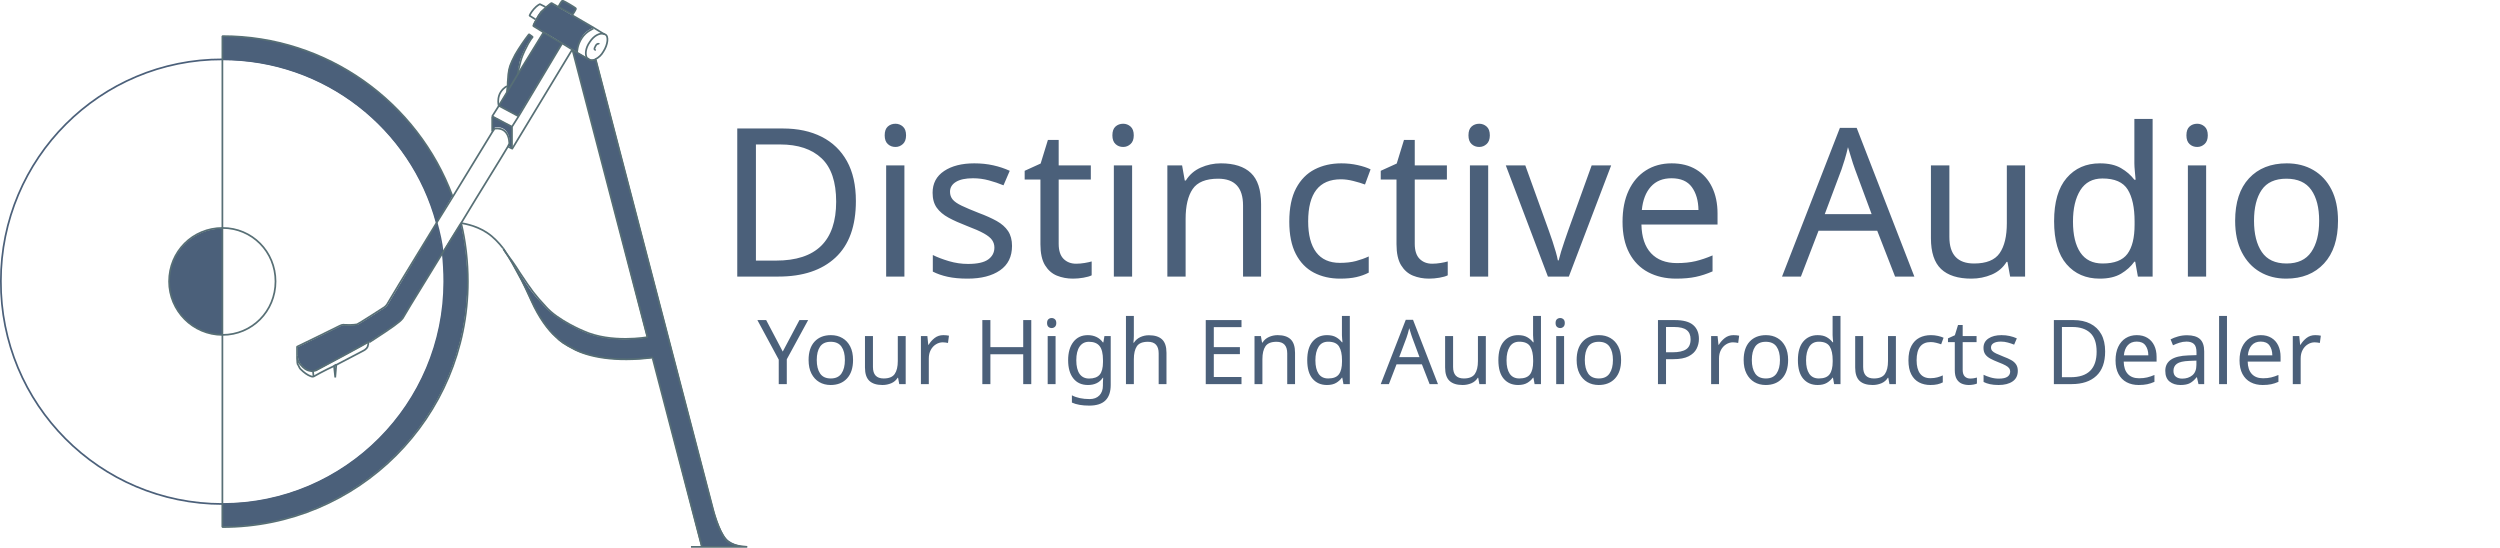
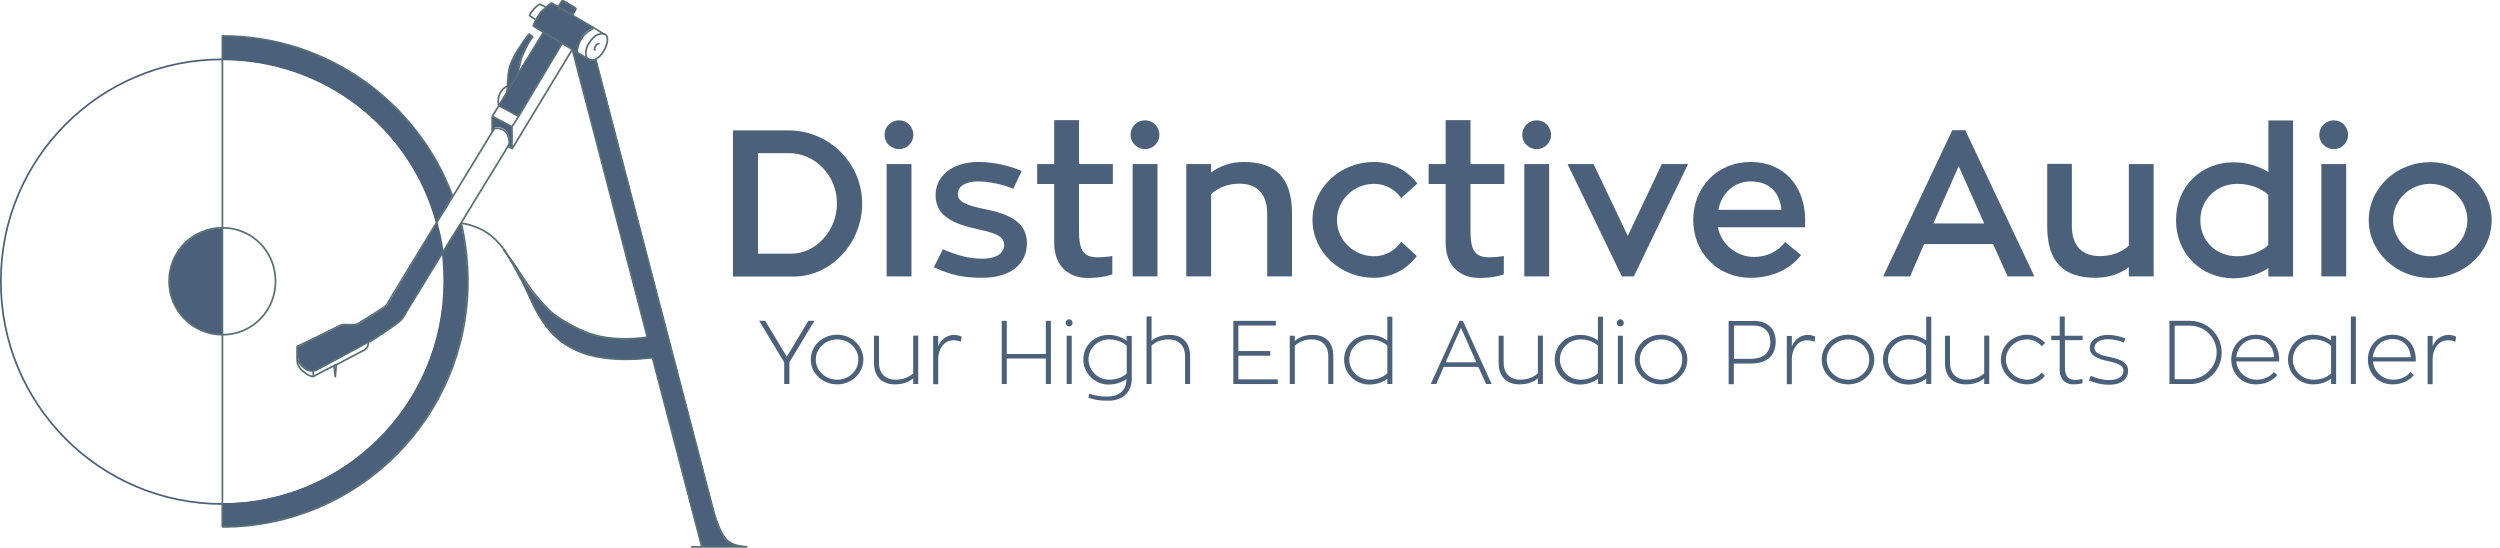
- <svg xmlns="http://www.w3.org/2000/svg" version="1.1" id="Layer_1" x="0px" y="0px" viewBox="1.4 630.2 1440 315.5" enable-background="new 1.4 630.2 1440 315.5" xml:space="preserve">
+ <svg xmlns="http://www.w3.org/2000/svg" version="1.1" id="Layer_1" x="0px" y="0px" viewBox="1.4 832.5 1440 315.5" enable-background="new 1.4 832.5 1440 315.5" xml:space="preserve">
  <g id="Stripes_2">
</g>
  <g id="Stripes_1">
</g>
  <g id="Graphic">
</g>
  <g id="Logo">
-     <text transform="matrix(1 0 0 1 414.4678 789.5049)" fill="#4B607A" font-family="'ZonaPro-SemiBold'" font-size="119.451">Distinctive Audio</text>
-     <text transform="matrix(1 0 0 1 437.6553 851.4435)" fill="#4B607A" font-family="'ZonaPro-Light'" font-size="51.64">Your High End Audio Products Dealer</text>
+     <g enable-background="new    ">
+       <path fill="#4B607A" d="M458.4,991.8h-34.8v-84.2h32c23.4,0,42.4,18.9,42.4,42.2C498.1,972,480.5,991.8,458.4,991.8z M457.1,978.6    c14.5,0,26.4-13.5,26.4-28.9c0-16-12.5-29-27.8-29H438v57.9H457.1z" />
+       <path fill="#4B607A" d="M510.9,910.2c0-4.7,3.7-8.4,8.4-8.4c4.5,0,8.2,3.7,8.2,8.4c0,4.5-3.7,8.2-8.2,8.2    C514.6,918.4,510.9,914.7,510.9,910.2z M512.1,927h14.3v64.7h-14.3V927z" />
+       <path fill="#4B607A" d="M544.5,976.1c7.9,3.3,14.5,5.4,22.8,5.4c9.1,0,12.5-3.9,12.5-8c0-4.8-4.7-6.7-15.3-9    c-14-3-24.2-7.6-24.2-19.6c0-11.2,9.9-19.1,24.5-19.1c9.8,0,17.9,2.3,25.1,5.1l-4.8,10.3c-6.3-2.5-13.9-4.2-20.5-4.2    c-7.2,0-11.5,2.9-11.5,7.3s4.8,6.5,15.8,8.7c14.9,3,24,8,24,19.6c0,11.7-9,19.9-25.9,19.9c-11,0-18.6-1.8-27.7-6.1L544.5,976.1z" />
+       <path fill="#4B607A" d="M622.9,938.5v26.8c0,11.7,2.6,15.4,11,15.4c3.3,0,6-0.4,8.2-0.7v10.5c-1.1,0.4-5.7,2.1-14.3,2.1    c-10.6,0-19.2-6.7-19.2-20.1v-34h-9.8V927h9.8v-25.3h14.3V927h19.5v11.5H622.9z" />
+       <path fill="#4B607A" d="M652.6,910.2c0-4.7,3.7-8.4,8.4-8.4c4.5,0,8.2,3.7,8.2,8.4c0,4.5-3.7,8.2-8.2,8.2    C656.4,918.4,652.6,914.7,652.6,910.2z M653.8,927h14.3v64.7h-14.3V927z" />
+       <path fill="#4B607A" d="M745.6,955.4v36.3h-14.3v-36.3c0-11.3-6-17.1-15.9-17.1c-6.8,0-12.2,2.2-16.4,6v47.4h-14.3V927H699v4.9    c5-3.9,11.6-6.1,18.8-6.1C736.1,925.8,745.6,934.9,745.6,955.4z" />
+       <path fill="#4B607A" d="M817.5,980c-5.9,7.8-14.8,12.5-24.7,12.5c-19.5,0-35.4-14.9-35.4-33.3c0-18.5,15.9-33.4,35.4-33.4    c10.3,0,19.1,4.8,25,12.4l-9.3,8.4c-3.5-5-9.2-8.2-15.6-8.2c-11.8,0-21.4,9.3-21.4,20.9c0,11.5,9.6,20.8,21.4,20.8    c6.3,0,12.1-3.2,15.6-8.4L817.5,980z" />
+       <path fill="#4B607A" d="M848.4,938.5v26.8c0,11.7,2.6,15.4,11,15.4c3.3,0,6-0.4,8.2-0.7v10.5c-1.1,0.4-5.7,2.1-14.3,2.1    c-10.6,0-19.2-6.7-19.2-20.1v-34h-9.8V927h9.8v-25.3h14.3V927h19.5v11.5H848.4z" />
+       <path fill="#4B607A" d="M878.2,910.2c0-4.7,3.7-8.4,8.4-8.4c4.5,0,8.2,3.7,8.2,8.4c0,4.5-3.7,8.2-8.2,8.2    C881.9,918.4,878.2,914.7,878.2,910.2z M879.4,927h14.3v64.7h-14.3V927z" />
+       <path fill="#4B607A" d="M973.7,927l-31.2,64.7h-6.9L904.3,927h15l19.7,41.4l19.6-41.4H973.7z" />
+       <path fill="#4B607A" d="M990.9,963.4c2,10.3,11.2,17.1,20.9,17.1c7.2,0,13.9-3.2,17.8-8.6l9.2,7.5c-6,8-16.5,13.1-29,13.1    c-19.6,0-33.1-14.9-33.1-33.3c0-18.5,13.5-33.4,33.1-33.4c19.4,0,31.4,14.1,31.4,33.8c0,1.7-0.1,3.8-0.1,3.8H990.9z M991.2,953.4    h36.3c-0.8-9-6-16.4-17.7-16.4C1000,937,992.8,944.2,991.2,953.4z" />
+       <path fill="#4B607A" d="M1149.4,973.1h-39.7l-8.1,18.6h-15.5l39.8-84.2h7.5l39.8,84.2h-15.4L1149.4,973.1z M1115,961.2h29.3    l-14.7-33L1115,961.2z" />
+       <path fill="#4B607A" d="M1241.9,927v64.7h-14.3v-5.3c-5.1,3.9-11.9,6.1-19.2,6.1c-18.4,0-27.8-9.1-27.8-29.6v-36h14.2v36    c0,11.3,6.1,17.1,16,17.1c6.9,0,12.5-2.1,16.8-6V927H1241.9z" />
+       <path fill="#4B607A" d="M1322.2,901.7v90.1h-14.2v-4.9c-5.5,3.7-12.8,5.9-20.2,5.9c-18.2,0-33-13.9-33-33.4    c0-19.9,14.8-33.4,33-33.4c7.5,0,14.6,2.1,20.2,5.6v-29.7H1322.2z M1307.9,973.7v-29c-4.4-3.9-10.6-6.3-17.8-6.3    c-12.1,0-21.3,9.1-21.3,20.9c0,12.2,9.2,20.8,21.3,20.8C1297.2,980,1303.5,977.7,1307.9,973.7z" />
+       <path fill="#4B607A" d="M1337.3,910.2c0-4.7,3.7-8.4,8.4-8.4c4.5,0,8.2,3.7,8.2,8.4c0,4.5-3.7,8.2-8.2,8.2    C1341,918.4,1337.3,914.7,1337.3,910.2z M1338.5,927h14.3v64.7h-14.3V927z" />
+       <path fill="#4B607A" d="M1436.6,959.3c0,18.4-15.9,33.3-35.4,33.3s-35.4-14.9-35.4-33.3c0-18.5,15.9-33.4,35.4-33.4    S1436.6,940.8,1436.6,959.3z M1422.6,959.3c0-11.6-9.6-20.9-21.4-20.9s-21.4,9.3-21.4,20.9c0,11.5,9.6,20.8,21.4,20.8    S1422.6,970.7,1422.6,959.3z" />
+     </g>
+     <g enable-background="new    ">
+       <path fill="#4B607A" d="M470.5,1017.3l-14.4,23.9v12.5h-3v-12.5l-14.4-23.9h3.5l12.4,20.7l12.4-20.7H470.5z" />
+       <path fill="#4B607A" d="M498.7,1039.6c0,7.9-6.8,14.3-15.1,14.3c-8.4,0-15.2-6.4-15.2-14.3c0-8,6.8-14.3,15.2-14.3    C491.9,1025.3,498.7,1031.7,498.7,1039.6z M495.8,1039.6c0-6.5-5.5-11.6-12.2-11.6s-12.3,5.2-12.3,11.6c0,6.4,5.5,11.6,12.3,11.6    S495.8,1046.1,495.8,1039.6z" />
+       <path fill="#4B607A" d="M530.3,1025.9v27.8h-2.9v-3.3c-2.5,2.3-6.4,3.5-10.6,3.5c-7,0-12-4.1-12-12.4v-15.6h2.9v15.6    c0,6.4,4.1,9.7,9.4,9.7c4.3,0,7.6-1.3,10.3-3.6v-21.8H530.3z" />
+       <path fill="#4B607A" d="M541.8,1032c1.7-4,4.9-6.6,9.3-6.6c1.3,0,2.7,0.3,4.2,1l-0.4,3c-1.5-0.7-3-0.9-4.3-0.9    c-5.4,0-8.8,4.9-8.8,10.9v14.4h-2.9v-27.8h2.9V1032z" />
+       <path fill="#4B607A" d="M606.7,1017.3v36.4h-2.9V1039h-22.5v14.7h-2.9v-36.4h2.9v19.1h22.5v-19.1H606.7z" />
+       <path fill="#4B607A" d="M615.2,1018.5c0-1.1,0.9-2.1,2-2.1s2,0.9,2,2.1s-0.9,2-2,2S615.2,1019.6,615.2,1018.5z M615.8,1025.9h2.9    v27.8h-2.9V1025.9z" />
+       <path fill="#4B607A" d="M653.3,1025.9v24.7c0,6.8-4.2,12.7-13.5,12.7c-6.3,0-7.5-0.6-11.5-1.7l0.6-2.3c3.7,1.1,5.5,1.6,10.4,1.6    c7.5,0,10.7-4.4,10.9-9v-1.1c-2.6,2-6.2,3.2-10.3,3.2c-8,0-14.5-6.5-14.5-14.5c0-8,6.5-14.1,14.5-14.1c4,0,7.8,1.3,10.4,3.4v-2.8    H653.3z M640.3,1051.2c4.2,0,7.7-1.3,10.1-3.6v-15.9c-2.4-2.3-6-3.7-10.1-3.7c-6.6,0-11.9,5.1-11.9,11.4    C628.4,1045.9,633.7,1051.2,640.3,1051.2z" />
+       <path fill="#4B607A" d="M686.9,1037.7v16H684v-16c0-6.4-4.1-9.7-9.4-9.7c-4.1,0-7.3,1.3-9.9,3.5v22.2h-2.9v-38.9h2.9v14    c2.5-2.2,6.1-3.4,10.2-3.4C682,1025.3,686.9,1029.4,686.9,1037.7z" />
+       <path fill="#4B607A" d="M737.4,1051v2.7h-25.6v-36.4h24.5v2.7h-21.6v14.7h18.4v2.7h-18.4v13.6H737.4z" />
+       <path fill="#4B607A" d="M769.4,1037.7v16h-2.9v-16c0-6.4-4-9.7-9.4-9.7c-4.1,0-7.3,1.3-9.9,3.6v22.1h-2.9v-27.8h2.9v3    c2.5-2.3,6.1-3.5,10.2-3.5C764.5,1025.3,769.4,1029.4,769.4,1037.7z" />
+       <path fill="#4B607A" d="M803.4,1014.8v38.9h-2.9v-3.1c-2.5,2.1-6.4,3.4-10.4,3.4c-8,0-14.5-6.2-14.5-14.3    c0-8.2,6.5-14.3,14.5-14.3c4.2,0,7.7,1.2,10.4,3.3v-13.8H803.4z M800.5,1047.5v-15.9c-2.4-2.2-5.8-3.6-10-3.6    c-6.6,0-11.9,5.1-11.9,11.6s5.3,11.6,11.9,11.6C794.5,1051.2,798.1,1049.8,800.5,1047.5z" />
+       <path fill="#4B607A" d="M852.9,1043.8H833l-4.3,9.9h-3.2l16.6-36.4h1.9l16.6,36.4h-3.2L852.9,1043.8z M834.1,1041.2h17.7    l-8.9-19.9L834.1,1041.2z" />
+       <path fill="#4B607A" d="M890.1,1025.9v27.8h-2.9v-3.3c-2.5,2.3-6.4,3.5-10.6,3.5c-7,0-12-4.1-12-12.4v-15.6h2.9v15.6    c0,6.4,4.1,9.7,9.4,9.7c4.3,0,7.6-1.3,10.3-3.6v-21.8H890.1z" />
+       <path fill="#4B607A" d="M924.7,1014.8v38.9h-2.9v-3.1c-2.5,2.1-6.4,3.4-10.4,3.4c-8,0-14.5-6.2-14.5-14.3    c0-8.2,6.5-14.3,14.5-14.3c4.2,0,7.7,1.2,10.4,3.3v-13.8H924.7z M921.8,1047.5v-15.9c-2.4-2.2-5.8-3.6-10-3.6    c-6.6,0-11.9,5.1-11.9,11.6s5.3,11.6,11.9,11.6C915.8,1051.2,919.4,1049.8,921.8,1047.5z" />
+       <path fill="#4B607A" d="M932.7,1018.5c0-1.1,0.9-2.1,2-2.1s2,0.9,2,2.1s-0.9,2-2,2S932.7,1019.6,932.7,1018.5z M933.3,1025.9h2.9    v27.8h-2.9V1025.9z" />
+       <path fill="#4B607A" d="M973.3,1039.6c0,7.9-6.8,14.3-15.1,14.3c-8.4,0-15.2-6.4-15.2-14.3c0-8,6.8-14.3,15.2-14.3    C966.5,1025.3,973.3,1031.7,973.3,1039.6z M970.4,1039.6c0-6.5-5.5-11.6-12.2-11.6s-12.3,5.2-12.3,11.6c0,6.4,5.5,11.6,12.3,11.6    S970.4,1046.1,970.4,1039.6z" />
+       <path fill="#4B607A" d="M1011.2,1017.3c9.6,0,13,5.7,13,11.9c0,9-5.9,12.7-14.3,12.7h-9.8v11.9h-3v-36.4H1011.2z M1009.7,1039.2    c6.9,0,11.4-3.1,11.4-9.9c0-4.9-2.6-9.3-10.2-9.3h-10.7v19.2H1009.7z" />
+       <path fill="#4B607A" d="M1033.5,1032c1.7-4,4.9-6.6,9.3-6.6c1.3,0,2.7,0.3,4.2,1l-0.4,3c-1.5-0.7-3-0.9-4.3-0.9    c-5.4,0-8.8,4.9-8.8,10.9v14.4h-2.9v-27.8h2.9V1032z" />
+       <path fill="#4B607A" d="M1081,1039.6c0,7.9-6.8,14.3-15.1,14.3c-8.4,0-15.2-6.4-15.2-14.3c0-8,6.8-14.3,15.2-14.3    C1074.2,1025.3,1081,1031.7,1081,1039.6z M1078.1,1039.6c0-6.5-5.5-11.6-12.2-11.6c-6.8,0-12.3,5.2-12.3,11.6    c0,6.4,5.5,11.6,12.3,11.6C1072.6,1051.2,1078.1,1046.1,1078.1,1039.6z" />
+       <path fill="#4B607A" d="M1113.8,1014.8v38.9h-2.9v-3.1c-2.5,2.1-6.4,3.4-10.4,3.4c-8,0-14.5-6.2-14.5-14.3    c0-8.2,6.5-14.3,14.5-14.3c4.2,0,7.7,1.2,10.4,3.3v-13.8H1113.8z M1110.8,1047.5v-15.9c-2.4-2.2-5.8-3.6-10-3.6    c-6.6,0-11.9,5.1-11.9,11.6s5.3,11.6,11.9,11.6C1104.9,1051.2,1108.4,1049.8,1110.8,1047.5z" />
+       <path fill="#4B607A" d="M1147.2,1025.9v27.8h-2.9v-3.3c-2.5,2.3-6.4,3.5-10.6,3.5c-7,0-12-4.1-12-12.4v-15.6h2.9v15.6    c0,6.4,4.1,9.7,9.4,9.7c4.3,0,7.6-1.3,10.3-3.6v-21.8H1147.2z" />
+       <path fill="#4B607A" d="M1179.3,1049c-2.5,3-6.2,4.9-10.2,4.9c-8.4,0-15.2-6.4-15.2-14.3c0-8,6.8-14.3,15.2-14.3    c4.1,0,7.7,1.9,10.3,4.8l-2,1.8c-2-2.4-5-3.9-8.3-3.9c-6.8,0-12.3,5.2-12.3,11.6c0,6.4,5.5,11.6,12.3,11.6c3.3,0,6.2-1.6,8.3-4.1    L1179.3,1049z" />
+       <path fill="#4B607A" d="M1190.8,1028.4v15.8c0,5.2,2.2,7.1,5.8,7.1c2.1,0,3.4-0.3,4.3-0.5v2.4c-0.8,0.3-2.6,0.7-5.3,0.7    c-4.3,0-7.8-2.7-7.8-8.2v-17.3h-4.9v-2.5h4.9v-11.1h2.9v11.1h10.3v2.5H1190.8z" />
+       <path fill="#4B607A" d="M1205.7,1049c3.2,1.3,6.6,2.4,10.5,2.4c6.1,0,8.3-2.7,8.3-5.4c0-3.1-3.6-4.4-8.9-5.5    c-6.1-1.3-10.5-3.2-10.5-7.6c0-4.4,4.4-7.5,10.3-7.5c3.7,0,7.1,0.8,10.3,2.1l-1,2.3c-2.9-1.3-6.1-1.9-9.4-1.9    c-4.3,0-7.5,2.1-7.5,5c0,2.8,3,4.1,8.6,5.2c6.5,1.3,10.8,3.2,10.8,7.9c0,4.3-3.2,8.1-11,8.1c-4.4,0-8.2-1-11.6-2.5L1205.7,1049z" />
+       <path fill="#4B607A" d="M1264,1053.7h-13v-36.4h11.8c10.1,0,18.3,8.2,18.3,18.2C1281.2,1045.2,1273.6,1053.1,1264,1053.7z     M1263.8,1050.9c7.9-0.6,14.4-7.3,14.4-15.4c0-8.5-6.9-15.4-15.3-15.4h-8.9v30.8H1263.8z" />
+       <path fill="#4B607A" d="M1314.2,1040.7h-24.7c0.7,6.2,5.7,10.5,11.7,10.5c4,0,7.6-1.5,9.9-4.4l2,1.7c-2.6,3.3-7,5.4-12.3,5.4    c-8.4,0-14.2-6.4-14.2-14.3c0-8,5.8-14.3,14.2-14.3c8.3,0,13.4,6,13.4,14.5V1040.7z M1289.5,1038.3h21.8    c-0.4-6-4.1-10.5-10.5-10.5C1294.4,1027.8,1290,1032.4,1289.5,1038.3z" />
+       <path fill="#4B607A" d="M1347,1025.9v27.8h-2.9v-3.1c-2.7,2.1-6.2,3.3-10.4,3.3c-8.2,0-14.4-6.5-14.4-14.3    c0-7.7,6.2-14.3,14.4-14.3c4,0,7.8,1.3,10.4,3.5v-2.9H1347z M1344.1,1031.7c-2.4-2.3-6-3.7-10.1-3.7c-6.7,0-11.9,5.2-11.9,11.6    c0,6.4,5.2,11.6,11.9,11.6c4.2,0,7.7-1.3,10.1-3.6V1031.7z" />
+       <path fill="#4B607A" d="M1355.5,1014.8h2.9v38.9h-2.9V1014.8z" />
+       <path fill="#4B607A" d="M1392.9,1040.7h-24.7c0.7,6.2,5.7,10.5,11.7,10.5c4,0,7.6-1.5,9.9-4.4l2,1.7c-2.6,3.3-7,5.4-12.3,5.4    c-8.4,0-14.2-6.4-14.2-14.3c0-8,5.8-14.3,14.2-14.3c8.3,0,13.4,6,13.4,14.5V1040.7z M1368.2,1038.3h21.8    c-0.4-6-4.1-10.5-10.5-10.5C1373.1,1027.8,1368.7,1032.4,1368.2,1038.3z" />
+       <path fill="#4B607A" d="M1402.6,1032c1.7-4,4.9-6.6,9.3-6.6c1.3,0,2.7,0.3,4.2,1l-0.4,3c-1.5-0.7-3-0.9-4.3-0.9    c-5.4,0-8.8,4.9-8.8,10.9v14.4h-2.9v-27.8h2.9V1032z" />
+     </g>
    <g id="DA">
      <g id="XMLID_2_">
        <g>
-           <path fill="#4B607A" d="M377.3,836.5c-21.9,2.5-36.8-0.9-44.5-4.4c-6.3-3.2-8.5-4.7-11.4-7.6c-4.1-3.8-9.5-11.1-13.9-20.4      c-1.6-3.2-4.7-10.4-8.5-17.2c-3.5-6.6-7.3-12.3-7.9-13c0.9,0.9,1.6,2.2,2.2,3.2c3.8,5.4,7,10.1,7,10.1c7,11.1,8.2,12.3,15.3,20      c7,7.6,21.6,13.9,21.6,13.9c16.2,7.3,36.8,3.5,36.8,3.5l-42.8-165.9l2.8,1.6l6,3.5l0,0c0,0.3,0.3,0.3,0.6,0.3      c0.9,0.6,2.5,0.6,4.1-0.3l0,0c0,0,67,256.9,67.6,259.2c0,0,3.2,12.7,7.6,17.5c3.2,3.5,9.7,4.4,11.5,4.7c-1.3,0-17.2,0-26.1,0      L377.3,836.5L377.3,836.5z" />
-           <path fill="#4B607A" d="M315.7,634.2c1.3-0.9,2.5-1.9,2.8-2.2h0.3l3.8,2.2l8.2,4.7l12.3,7.3c-0.6,0.3-4.4,1.6-6.6,5.4      c-2.5,4.1-2.8,8.5-2.8,8.5l-2.8-1.6c0,0-2.2-1.6-5.7-3.5c-3.5-2.2-7.6-4.7-11.1-6.6c-3.2-1.9-5.7-3.5-5.7-3.5v-0.3      c0,0,0.6-1.6,1.6-3.5c0.6-1.3,1.6-2.8,2.8-4.4C313.5,636.1,314.8,635.2,315.7,634.2z" />
-           <path fill="#4B607A" d="M333.1,635.4v0.3c-0.3,0.9-1.9,3.2-1.9,3.2l-8.2-4.6c0,0,0.9-1.9,1.9-3.2c0.3-0.3,0.3-0.3,0.3-0.3      s0.3,0,0.6,0c0.9,0.3,6.3,3.5,7,4.1C333.1,635.2,333.1,635.4,333.1,635.4z" />
-           <path fill="#4B607A" d="M325.2,655.2L325.2,655.2l-25.4,42l-11.1-6.3l4.7-7.9l6-9.8l15-24.5      C317.6,650.7,322.1,653.2,325.2,655.2z" />
-           <path fill="#4B607A" d="M306.1,649.8l2.2,1.6c0,0-2.2,1.8-5.3,8.5c-0.6,1.3-1.6,3.5-2.2,5.7c-0.9,3.8-1,5.7-1,7.9l-6.6,9.8l0,0      c0,0,0-1.3,0.3-3.5c0-1.3,0-2.8,0.3-4.7c0-3.2,0.9-6.3,1.3-7.3c0.3-0.9,1.3-3.2,2.8-6C300.1,658.1,303.8,652.9,306.1,649.8z" />
-           <path fill="#4B607A" d="M296.3,703.2v12.4l0,0l-2.2-1.6l0,0c0.6-1.3,0.9-1.9,0.9-1.9c-0.3-6.6-3.8-9.2-8.5-8.5l-1.3,1.9l0,0      v-8.5l0,0L296.3,703.2z" />
-           <path fill="#4B607A" d="M266.8,759c2.5,10.8,3.8,21.9,3.8,33.3c0,78.2-63.2,141.4-141.4,141.4v-13.4c70.8,0,128-57.5,128-128      c0-5.7-0.3-11.1-0.9-16.9C259.5,770.1,263,764.2,266.8,759L266.8,759z" />
-           <path fill="#4B607A" d="M262,743.1L262,743.1l-9.2,15.6c-14.6-54.3-64.5-94-123.2-94V651C190.3,650.9,242,689.4,262,743.1z" />
-           <path fill="#4B607A" d="M252.8,758.6c1.6,5.4,2.5,11.1,3.5,17.2c-10.1,16.6-18.1,29.5-18.1,29.5s-3.8,6.3-4.7,7.9      c-1.3,1.6-2.2,2.2-5.1,4.4c-5.7,4.1-13.9,9.2-14.2,9.5c-0.6,0.6-30.5,16.6-30.5,16.6l-1.3,0.3c-0.3,0-1.6,0-1.6,0      c-2.5-0.3-4.1-1.6-5.7-3.5c-0.6-0.6-1.3-1.9-1.6-2.5c-0.3-0.9-0.6-2.5-0.6-2.8c0-1.6,0-4.1,0-5.1c0,0,22.9-11.1,24.5-12      s2.8-0.6,2.8-0.6c4.7,0.3,7.3-0.3,7.3-0.3c0.9-0.3,15.6-9.8,15.6-9.8s0.9-0.6,1.6-1.6c0.6-0.9,1.9-3.2,1.9-3.2l5.1-8.5      L252.8,758.6z" />
-           <path fill="#4B607A" d="M129.6,761.8v61.3c-17.2,0-30.8-13.6-30.8-30.8C98.8,775.5,112.5,761.8,129.6,761.8z" />
+           <path fill="#4B607A" d="M377.3,1038.8c-21.9,2.5-36.8-0.9-44.5-4.4c-6.3-3.2-8.5-4.7-11.4-7.6c-4.1-3.8-9.5-11.1-13.9-20.4      c-1.6-3.2-4.7-10.4-8.5-17.2c-3.5-6.6-7.3-12.3-7.9-13c0.9,0.9,1.6,2.2,2.2,3.2c3.8,5.4,7,10.1,7,10.1c7,11.1,8.2,12.3,15.3,20      c7,7.6,21.6,13.9,21.6,13.9c16.2,7.3,36.8,3.5,36.8,3.5l-42.8-165.9l2.8,1.6l6,3.5l0,0c0,0.3,0.3,0.3,0.6,0.3      c0.9,0.6,2.5,0.6,4.1-0.3l0,0c0,0,67,256.9,67.6,259.2c0,0,3.2,12.7,7.6,17.5c3.2,3.5,9.7,4.4,11.5,4.7c-1.3,0-17.2,0-26.1,0      L377.3,1038.8L377.3,1038.8z" />
+           <path fill="#4B607A" d="M315.7,836.5c1.3-0.9,2.5-1.9,2.8-2.2h0.3l3.8,2.2l8.2,4.7l12.3,7.3c-0.6,0.3-4.4,1.6-6.6,5.4      c-2.5,4.1-2.8,8.5-2.8,8.5l-2.8-1.6c0,0-2.2-1.6-5.7-3.5c-3.5-2.2-7.6-4.7-11.1-6.6c-3.2-1.9-5.7-3.5-5.7-3.5v-0.3      c0,0,0.6-1.6,1.6-3.5c0.6-1.3,1.6-2.8,2.8-4.4C313.5,838.3,314.8,837.5,315.7,836.5z" />
+           <path fill="#4B607A" d="M333.1,837.7v0.3c-0.3,0.9-1.9,3.2-1.9,3.2l-8.2-4.6c0,0,0.9-1.9,1.9-3.2c0.3-0.3,0.3-0.3,0.3-0.3      s0.3,0,0.6,0c0.9,0.3,6.3,3.5,7,4.1C333.1,837.5,333.1,837.7,333.1,837.7z" />
+           <path fill="#4B607A" d="M325.2,857.5L325.2,857.5l-25.4,42l-11.1-6.3l4.7-7.9l6-9.8l15-24.5C317.6,853,322.1,855.5,325.2,857.5z      " />
+           <path fill="#4B607A" d="M306.1,852l2.2,1.6c0,0-2.2,1.8-5.3,8.5c-0.6,1.3-1.6,3.5-2.2,5.7c-0.9,3.8-1,5.7-1,7.9l-6.6,9.8l0,0      c0,0,0-1.3,0.3-3.5c0-1.3,0-2.8,0.3-4.7c0-3.2,0.9-6.3,1.3-7.3c0.3-0.9,1.3-3.2,2.8-6C300.1,860.3,303.8,855.2,306.1,852z" />
+           <path fill="#4B607A" d="M296.3,905.5v12.4l0,0l-2.2-1.6l0,0c0.6-1.3,0.9-1.9,0.9-1.9c-0.3-6.6-3.8-9.2-8.5-8.5l-1.3,1.9l0,0      v-8.5l0,0L296.3,905.5z" />
+           <path fill="#4B607A" d="M266.8,961.2c2.5,10.8,3.8,21.9,3.8,33.3c0,78.2-63.2,141.4-141.4,141.4v-13.4c70.8,0,128-57.5,128-128      c0-5.7-0.3-11.1-0.9-16.9C259.5,972.3,263,966.5,266.8,961.2L266.8,961.2z" />
+           <path fill="#4B607A" d="M262,945.3L262,945.3l-9.2,15.6c-14.6-54.3-64.5-94-123.2-94v-13.7C190.3,853.2,242,891.7,262,945.3z" />
+           <path fill="#4B607A" d="M252.8,960.8c1.6,5.4,2.5,11.1,3.5,17.2c-10.1,16.6-18.1,29.5-18.1,29.5s-3.8,6.3-4.7,7.9      c-1.3,1.6-2.2,2.2-5.1,4.4c-5.7,4.1-13.9,9.2-14.2,9.5c-0.6,0.6-30.5,16.6-30.5,16.6l-1.3,0.3c-0.3,0-1.6,0-1.6,0      c-2.5-0.3-4.1-1.6-5.7-3.5c-0.6-0.6-1.3-1.9-1.6-2.5c-0.3-0.9-0.6-2.5-0.6-2.8c0-1.6,0-4.1,0-5.1c0,0,22.9-11.1,24.5-12      s2.8-0.6,2.8-0.6c4.7,0.3,7.3-0.3,7.3-0.3c0.9-0.3,15.6-9.8,15.6-9.8s0.9-0.6,1.6-1.6c0.6-0.9,1.9-3.2,1.9-3.2l5.1-8.5      L252.8,960.8z" />
+           <path fill="#4B607A" d="M129.6,964v61.3c-17.2,0-30.8-13.6-30.8-30.8C98.8,977.8,112.5,964,129.6,964z" />
        </g>
        <g>
-           <path fill="none" stroke="#4B607A" stroke-miterlimit="1" d="M129.6,920.5c70.5,0,127.7-57.5,127.7-128c0-5.7-0.3-11.1-0.9-16.9      c-0.6-5.7-1.9-11.4-3.5-17.2c-14.6-54.3-64.5-94-123.2-94C59.1,664.2,1.9,721.5,1.9,792.1C1.6,863,58.8,920.5,129.6,920.5z" />
-           <path fill="none" stroke="#576F75" stroke-miterlimit="1" d="M262,743.1c-20-53.7-71.8-92.1-132.5-92.1v13.6v97.2v61.3v97.2      v13.5c78.2,0,141.4-63.2,141.4-141.4c0-11.4-1.3-22.9-3.8-33.3" />
-           <path fill="none" stroke="#576F75" stroke-miterlimit="1" d="M129.6,823.1c16.9,0,30.5-13.6,30.5-30.8      c0-17.2-13.6-30.8-30.5-30.8c-17.2,0-30.8,13.6-30.8,30.8C98.8,809.2,112.5,823.1,129.6,823.1z" />
-           <path fill="none" stroke="#576F75" stroke-miterlimit="1" d="M182,847.1c-0.6,0.3-1.9-0.3-1.9-0.3c-1.6-0.6-3.5-1.9-5.7-4.1      c-0.6-0.6-0.9-1.9-1.6-2.8c0,0-0.3-1.6-0.3-3.2v-1.9c0,0,0,0,0,0.3c0,0.3,0.3,1.9,0.6,2.8c0.3,0.6,0.9,1.9,1.6,2.5      c1.6,1.9,3.2,3.2,5.7,3.5c0,0,0.9,0.3,1.6,0l1.3-0.3c0,0,29.9-15.9,30.5-16.6c0,0-0.3,0.6-0.3,1.6c0,0.3-0.3,0.6-0.3,1.3      c-0.3,0.3-0.3,0.3-0.6,0.9l-0.6,0.5c-0.6,0.6-0.3,0.3-1.3,0.9c0,0-8.5,4.4-16.2,8.5C187.7,843.8,182,847.1,182,847.1z" />
-           <line fill="none" stroke="#576F75" stroke-miterlimit="1" x1="181.7" y1="844.1" x2="182" y2="847.1" />
-           <path fill="none" stroke="#576F75" stroke-miterlimit="1" d="M172.5,835c0-1.6,0-4.1,0-5.1c0,0,22.9-11.1,24.5-12      s2.8-0.6,2.8-0.6c4.7,0.3,7.3-0.3,7.3-0.3c0.9-0.3,15.6-9.8,15.6-9.8s0.9-0.6,1.6-1.6c0.6-0.9,1.9-3.2,1.9-3.2l5.1-8.5      l21.3-34.9l9.5-15.3l0,0l22.9-37.5l1.3-1.9c4.7-0.6,8.2,1.9,8.5,8.5c0,0-0.3,0.6-0.9,1.9c-3.5,6-15.3,24.8-27,44.2      c0,0,0,0.3-0.3,0.3c-3.5,5.7-7,11.4-10.4,16.9c-10.2,16.6-18.1,29.5-18.1,29.5s-3.8,6.3-4.7,7.9c-1.3,1.6-2.2,2.2-5.1,4.4      c-5.7,4.1-13.9,9.2-14.2,9.5" />
-           <polyline fill="none" stroke="#576F75" stroke-miterlimit="1" points="293.8,714.5 296.3,715.8 296.3,716.1 330.9,658.9       333.8,660.5 339.9,664.1     " />
-           <path fill="none" stroke="#576F75" stroke-miterlimit="1" d="M344.6,664.2c1.6-0.9,3.2-2.2,4.4-4.4c2.5-3.8,3.2-8.9,0.9-9.8      c-0.3,0-0.3-0.3-0.6-0.3c-2.5-0.6-5.7,0.9-8.2,4.7c-2.5,3.5-2.8,7.3-1.6,9.2l0,0c0,0.3,0.3,0.3,0.6,0.3      C341.5,665.2,343.1,665.2,344.6,664.2z" />
-           <path fill="none" stroke="#576F75" stroke-miterlimit="1" d="M291.2,773.2c-2.5-3.2-5.7-6.6-9.2-8.9c-7-4.7-14.6-5.4-15.3-5.7" />
-           <path fill="none" stroke="#576F75" stroke-miterlimit="1" d="M323,634.2l-3.8-2.2h-0.3c-0.3,0.3-1.6,1.3-2.8,2.2      c-0.9,0.9-2.2,2.2-2.8,2.8c-1.3,1.6-2.2,3.2-2.8,4.4c-1.3,1.9-1.9,3.5-1.9,3.5v0.3c0,0,2.5,1.6,5.7,3.5      c3.5,2.2,7.6,4.7,11.1,6.6c3.2,1.9,5.7,3.5,5.7,3.5l43.2,165.6c0,0-20.7,3.8-36.8-3.5c0,0-14.6-6-21.6-13.9      c-7-7.6-7.9-8.9-15.3-20c0,0-2.8-4.7-7-10.1c-0.6-0.9-1.6-2.2-2.2-3.2" />
-           <polyline fill="none" stroke="#576F75" stroke-miterlimit="1" points="349.4,649.9 343.4,646.2 330.9,638.9     " />
-           <path fill="none" stroke="#576F75" stroke-miterlimit="1" d="M309.9,641.4l-3.5-2.2c0,0,0.6-1.6,2.5-3.8s3.5-2.8,3.5-2.8      l3.2,1.6l0,0" />
-           <path fill="none" stroke="#576F75" stroke-miterlimit="1" d="M323,634.2c0,0,0.9-1.9,1.9-3.2c0.3-0.3,0.3-0.3,0.3-0.3      s0.3,0,0.6,0c0.9,0.3,6.3,3.5,7,4.1l0.3,0.3v0.3c-0.3,0.9-1.9,3.2-1.9,3.2L323,634.2z" />
-           <line fill="none" stroke="#576F75" stroke-miterlimit="1" x1="284.9" y1="697.2" x2="284.9" y2="705.9" />
-           <line fill="none" stroke="#576F75" stroke-miterlimit="1" x1="296.3" y1="703.2" x2="284.9" y2="697.2" />
-           <polyline fill="none" stroke="#576F75" stroke-miterlimit="1" points="288.7,691.1 288.7,691.2 284.9,697.2 284.9,697.2     " />
-           <polyline fill="none" stroke="#576F75" stroke-miterlimit="1" points="314.5,648.8 299.5,673.2 293.5,683.2 288.7,691.1     " />
-           <path fill="none" stroke="#576F75" stroke-miterlimit="1" d="M333.8,660.5c0,0,0-4.4,2.8-8.5c2.5-3.8,6.3-5.1,6.6-5.4l0,0" />
-           <polyline fill="none" stroke="#576F75" stroke-miterlimit="1" points="296.3,715.8 296.3,703.2 300.1,697.2 325.2,655.2     " />
-           <polyline fill="none" stroke="#576F75" stroke-miterlimit="1" points="288.7,691.1 288.7,691.1 300.1,697.2 300.1,697.2     " />
-           <path fill="none" stroke="#576F75" stroke-miterlimit="1" d="M288.7,691.2c0,0-2.2-7.3,4.7-11.4" />
-           <path fill="none" stroke="#576F75" stroke-miterlimit="1" d="M293.5,683.1c0,0,0-1.3,0.3-3.5c0-1.3,0-2.8,0.3-4.7      c0-3.2,0.9-6.3,1.3-7.3c0.3-0.9,1.3-3.2,2.8-6c2.2-3.8,5.4-8.5,7.9-11.7l2.2,1.6c0,0-1.6,1.3-4.7,7.9c-0.6,1.3-1.6,3.5-2.2,5.7      c-0.9,3.8-1.6,5.7-1.6,7.9" />
-           <path fill="none" stroke="#576F75" stroke-miterlimit="1" d="M291.2,773.2L291.2,773.2c0.6,0.9,4.4,6.6,7.9,13.3      c3.8,6.6,7,13.9,8.5,17.2c4.1,9.2,9.5,16.6,13.9,20.4c2.8,2.8,5.1,4.4,11.4,7.6c7.6,3.8,22.6,7.3,44.5,4.4l0,0" />
-           <line fill="none" stroke="#576F75" stroke-miterlimit="1" x1="377.3" y1="836.5" x2="405.6" y2="944.8" />
-           <path fill="none" stroke="#576F75" stroke-miterlimit="1" d="M344.6,664.7c0,0,67,256.9,67.6,259.2c0,0,3.2,12.7,7.6,17.5      c3.2,3.5,10.1,3.5,12,3.8c-1.3,0-17.8,0-26.7,0c-3.5,0-5.7,0-5.7,0" />
-           <path fill="none" stroke="#576F75" stroke-miterlimit="1" d="M346.5,655.7c-0.3-0.6-1.6-0.3-2.2,1.3c-1.3,2.2,0.3,1.9,0.3,1.9" />
-           <polygon fill="none" stroke="#576F75" stroke-miterlimit="1" points="193.8,841 194.5,847.6 195.1,840.2     " />
+           <path fill="none" stroke="#4B607A" stroke-miterlimit="1" d="M129.6,1122.8c70.5,0,127.7-57.5,127.7-128      c0-5.7-0.3-11.1-0.9-16.9c-0.6-5.7-1.9-11.4-3.5-17.2c-14.6-54.3-64.5-94-123.2-94C59.1,866.5,1.9,923.8,1.9,994.3      C1.6,1065.2,58.8,1122.8,129.6,1122.8z" />
+           <path fill="none" stroke="#576F75" stroke-miterlimit="1" d="M262,945.3c-20-53.7-71.8-92.1-132.5-92.1v13.6V964v61.3v97.2v13.5      c78.2,0,141.4-63.2,141.4-141.4c0-11.4-1.3-22.9-3.8-33.3" />
+           <path fill="none" stroke="#576F75" stroke-miterlimit="1" d="M129.6,1025.3c16.9,0,30.5-13.6,30.5-30.8s-13.6-30.8-30.5-30.8      c-17.2,0-30.8,13.6-30.8,30.8C98.8,1011.5,112.5,1025.3,129.6,1025.3z" />
+           <path fill="none" stroke="#576F75" stroke-miterlimit="1" d="M182,1049.3c-0.6,0.3-1.9-0.3-1.9-0.3c-1.6-0.6-3.5-1.9-5.7-4.1      c-0.6-0.6-0.9-1.9-1.6-2.8c0,0-0.3-1.6-0.3-3.2v-1.9c0,0,0,0,0,0.3s0.3,1.9,0.6,2.8c0.3,0.6,0.9,1.9,1.6,2.5      c1.6,1.9,3.2,3.2,5.7,3.5c0,0,0.9,0.3,1.6,0l1.3-0.3c0,0,29.9-15.9,30.5-16.6c0,0-0.3,0.6-0.3,1.6c0,0.3-0.3,0.6-0.3,1.3      c-0.3,0.3-0.3,0.3-0.6,0.9l-0.6,0.5c-0.6,0.6-0.3,0.3-1.3,0.9c0,0-8.5,4.4-16.2,8.5C187.7,1046.1,182,1049.3,182,1049.3z" />
+           <line fill="none" stroke="#576F75" stroke-miterlimit="1" x1="181.7" y1="1046.3" x2="182" y2="1049.3" />
+           <path fill="none" stroke="#576F75" stroke-miterlimit="1" d="M172.5,1037.2c0-1.6,0-4.1,0-5.1c0,0,22.9-11.1,24.5-12      s2.8-0.6,2.8-0.6c4.7,0.3,7.3-0.3,7.3-0.3c0.9-0.3,15.6-9.8,15.6-9.8s0.9-0.6,1.6-1.6c0.6-0.9,1.9-3.2,1.9-3.2l5.1-8.5      l21.3-34.9l9.5-15.3l0,0l22.9-37.5l1.3-1.9c4.7-0.6,8.2,1.9,8.5,8.5c0,0-0.3,0.6-0.9,1.9c-3.5,6-15.3,24.8-27,44.2      c0,0,0,0.3-0.3,0.3c-3.5,5.7-7,11.4-10.4,16.9c-10.2,16.6-18.1,29.5-18.1,29.5s-3.8,6.3-4.7,7.9c-1.3,1.6-2.2,2.2-5.1,4.4      c-5.7,4.1-13.9,9.2-14.2,9.5" />
+           <polyline fill="none" stroke="#576F75" stroke-miterlimit="1" points="293.8,916.8 296.3,918 296.3,918.3 330.9,861.2       333.8,862.8 339.9,866.3     " />
+           <path fill="none" stroke="#576F75" stroke-miterlimit="1" d="M344.6,866.5c1.6-0.9,3.2-2.2,4.4-4.4c2.5-3.8,3.2-8.9,0.9-9.8      c-0.3,0-0.3-0.3-0.6-0.3c-2.5-0.6-5.7,0.9-8.2,4.7c-2.5,3.5-2.8,7.3-1.6,9.2l0,0c0,0.3,0.3,0.3,0.6,0.3      C341.5,867.5,343.1,867.5,344.6,866.5z" />
+           <path fill="none" stroke="#576F75" stroke-miterlimit="1" d="M291.2,975.5c-2.5-3.2-5.7-6.6-9.2-8.9c-7-4.7-14.6-5.4-15.3-5.7" />
+           <path fill="none" stroke="#576F75" stroke-miterlimit="1" d="M323,836.5l-3.8-2.2h-0.3c-0.3,0.3-1.6,1.3-2.8,2.2      c-0.9,0.9-2.2,2.2-2.8,2.8c-1.3,1.6-2.2,3.2-2.8,4.4c-1.3,1.9-1.9,3.5-1.9,3.5v0.3c0,0,2.5,1.6,5.7,3.5      c3.5,2.2,7.6,4.7,11.1,6.6c3.2,1.9,5.7,3.5,5.7,3.5l43.2,165.6c0,0-20.7,3.8-36.8-3.5c0,0-14.6-6-21.6-13.9      c-7-7.6-7.9-8.9-15.3-20c0,0-2.8-4.7-7-10.1c-0.6-0.9-1.6-2.2-2.2-3.2" />
+           <polyline fill="none" stroke="#576F75" stroke-miterlimit="1" points="349.4,852.2 343.4,848.5 330.9,841.2     " />
+           <path fill="none" stroke="#576F75" stroke-miterlimit="1" d="M309.9,843.7l-3.5-2.2c0,0,0.6-1.6,2.5-3.8s3.5-2.8,3.5-2.8      l3.2,1.6l0,0" />
+           <path fill="none" stroke="#576F75" stroke-miterlimit="1" d="M323,836.5c0,0,0.9-1.9,1.9-3.2c0.3-0.3,0.3-0.3,0.3-0.3      s0.3,0,0.6,0c0.9,0.3,6.3,3.5,7,4.1l0.3,0.3v0.3c-0.3,0.9-1.9,3.2-1.9,3.2L323,836.5z" />
+           <line fill="none" stroke="#576F75" stroke-miterlimit="1" x1="284.9" y1="899.5" x2="284.9" y2="908.2" />
+           <line fill="none" stroke="#576F75" stroke-miterlimit="1" x1="296.3" y1="905.5" x2="284.9" y2="899.5" />
+           <polyline fill="none" stroke="#576F75" stroke-miterlimit="1" points="288.7,893.3 288.7,893.5 284.9,899.5 284.9,899.5     " />
+           <polyline fill="none" stroke="#576F75" stroke-miterlimit="1" points="314.5,851 299.5,875.5 293.5,885.5 288.7,893.3     " />
+           <path fill="none" stroke="#576F75" stroke-miterlimit="1" d="M333.8,862.8c0,0,0-4.4,2.8-8.5c2.5-3.8,6.3-5.1,6.6-5.4l0,0" />
+           <polyline fill="none" stroke="#576F75" stroke-miterlimit="1" points="296.3,918 296.3,905.5 300.1,899.5 325.2,857.5     " />
+           <polyline fill="none" stroke="#576F75" stroke-miterlimit="1" points="288.7,893.3 288.7,893.3 300.1,899.5 300.1,899.5     " />
+           <path fill="none" stroke="#576F75" stroke-miterlimit="1" d="M288.7,893.5c0,0-2.2-7.3,4.7-11.4" />
+           <path fill="none" stroke="#576F75" stroke-miterlimit="1" d="M293.5,885.3c0,0,0-1.3,0.3-3.5c0-1.3,0-2.8,0.3-4.7      c0-3.2,0.9-6.3,1.3-7.3c0.3-0.9,1.3-3.2,2.8-6c2.2-3.8,5.4-8.5,7.9-11.7l2.2,1.6c0,0-1.6,1.3-4.7,7.9c-0.6,1.3-1.6,3.5-2.2,5.7      c-0.9,3.8-1.6,5.7-1.6,7.9" />
+           <path fill="none" stroke="#576F75" stroke-miterlimit="1" d="M291.2,975.5L291.2,975.5c0.6,0.9,4.4,6.6,7.9,13.3      c3.8,6.6,7,13.9,8.5,17.2c4.1,9.2,9.5,16.6,13.9,20.4c2.8,2.8,5.1,4.4,11.4,7.6c7.6,3.8,22.6,7.3,44.5,4.4l0,0" />
+           <line fill="none" stroke="#576F75" stroke-miterlimit="1" x1="377.3" y1="1038.8" x2="405.6" y2="1147.1" />
+           <path fill="none" stroke="#576F75" stroke-miterlimit="1" d="M344.6,867c0,0,67,256.9,67.6,259.2c0,0,3.2,12.7,7.6,17.5      c3.2,3.5,10.1,3.5,12,3.8c-1.3,0-17.8,0-26.7,0c-3.5,0-5.7,0-5.7,0" />
+           <path fill="none" stroke="#576F75" stroke-miterlimit="1" d="M346.5,858c-0.3-0.6-1.6-0.3-2.2,1.3c-1.3,2.2,0.3,1.9,0.3,1.9" />
+           <polygon fill="none" stroke="#576F75" stroke-miterlimit="1" points="193.8,1043.2 194.5,1049.8 195.1,1042.4     " />
        </g>
      </g>
    </g>
  </g>
  <g id="Type">
</g>
</svg>
